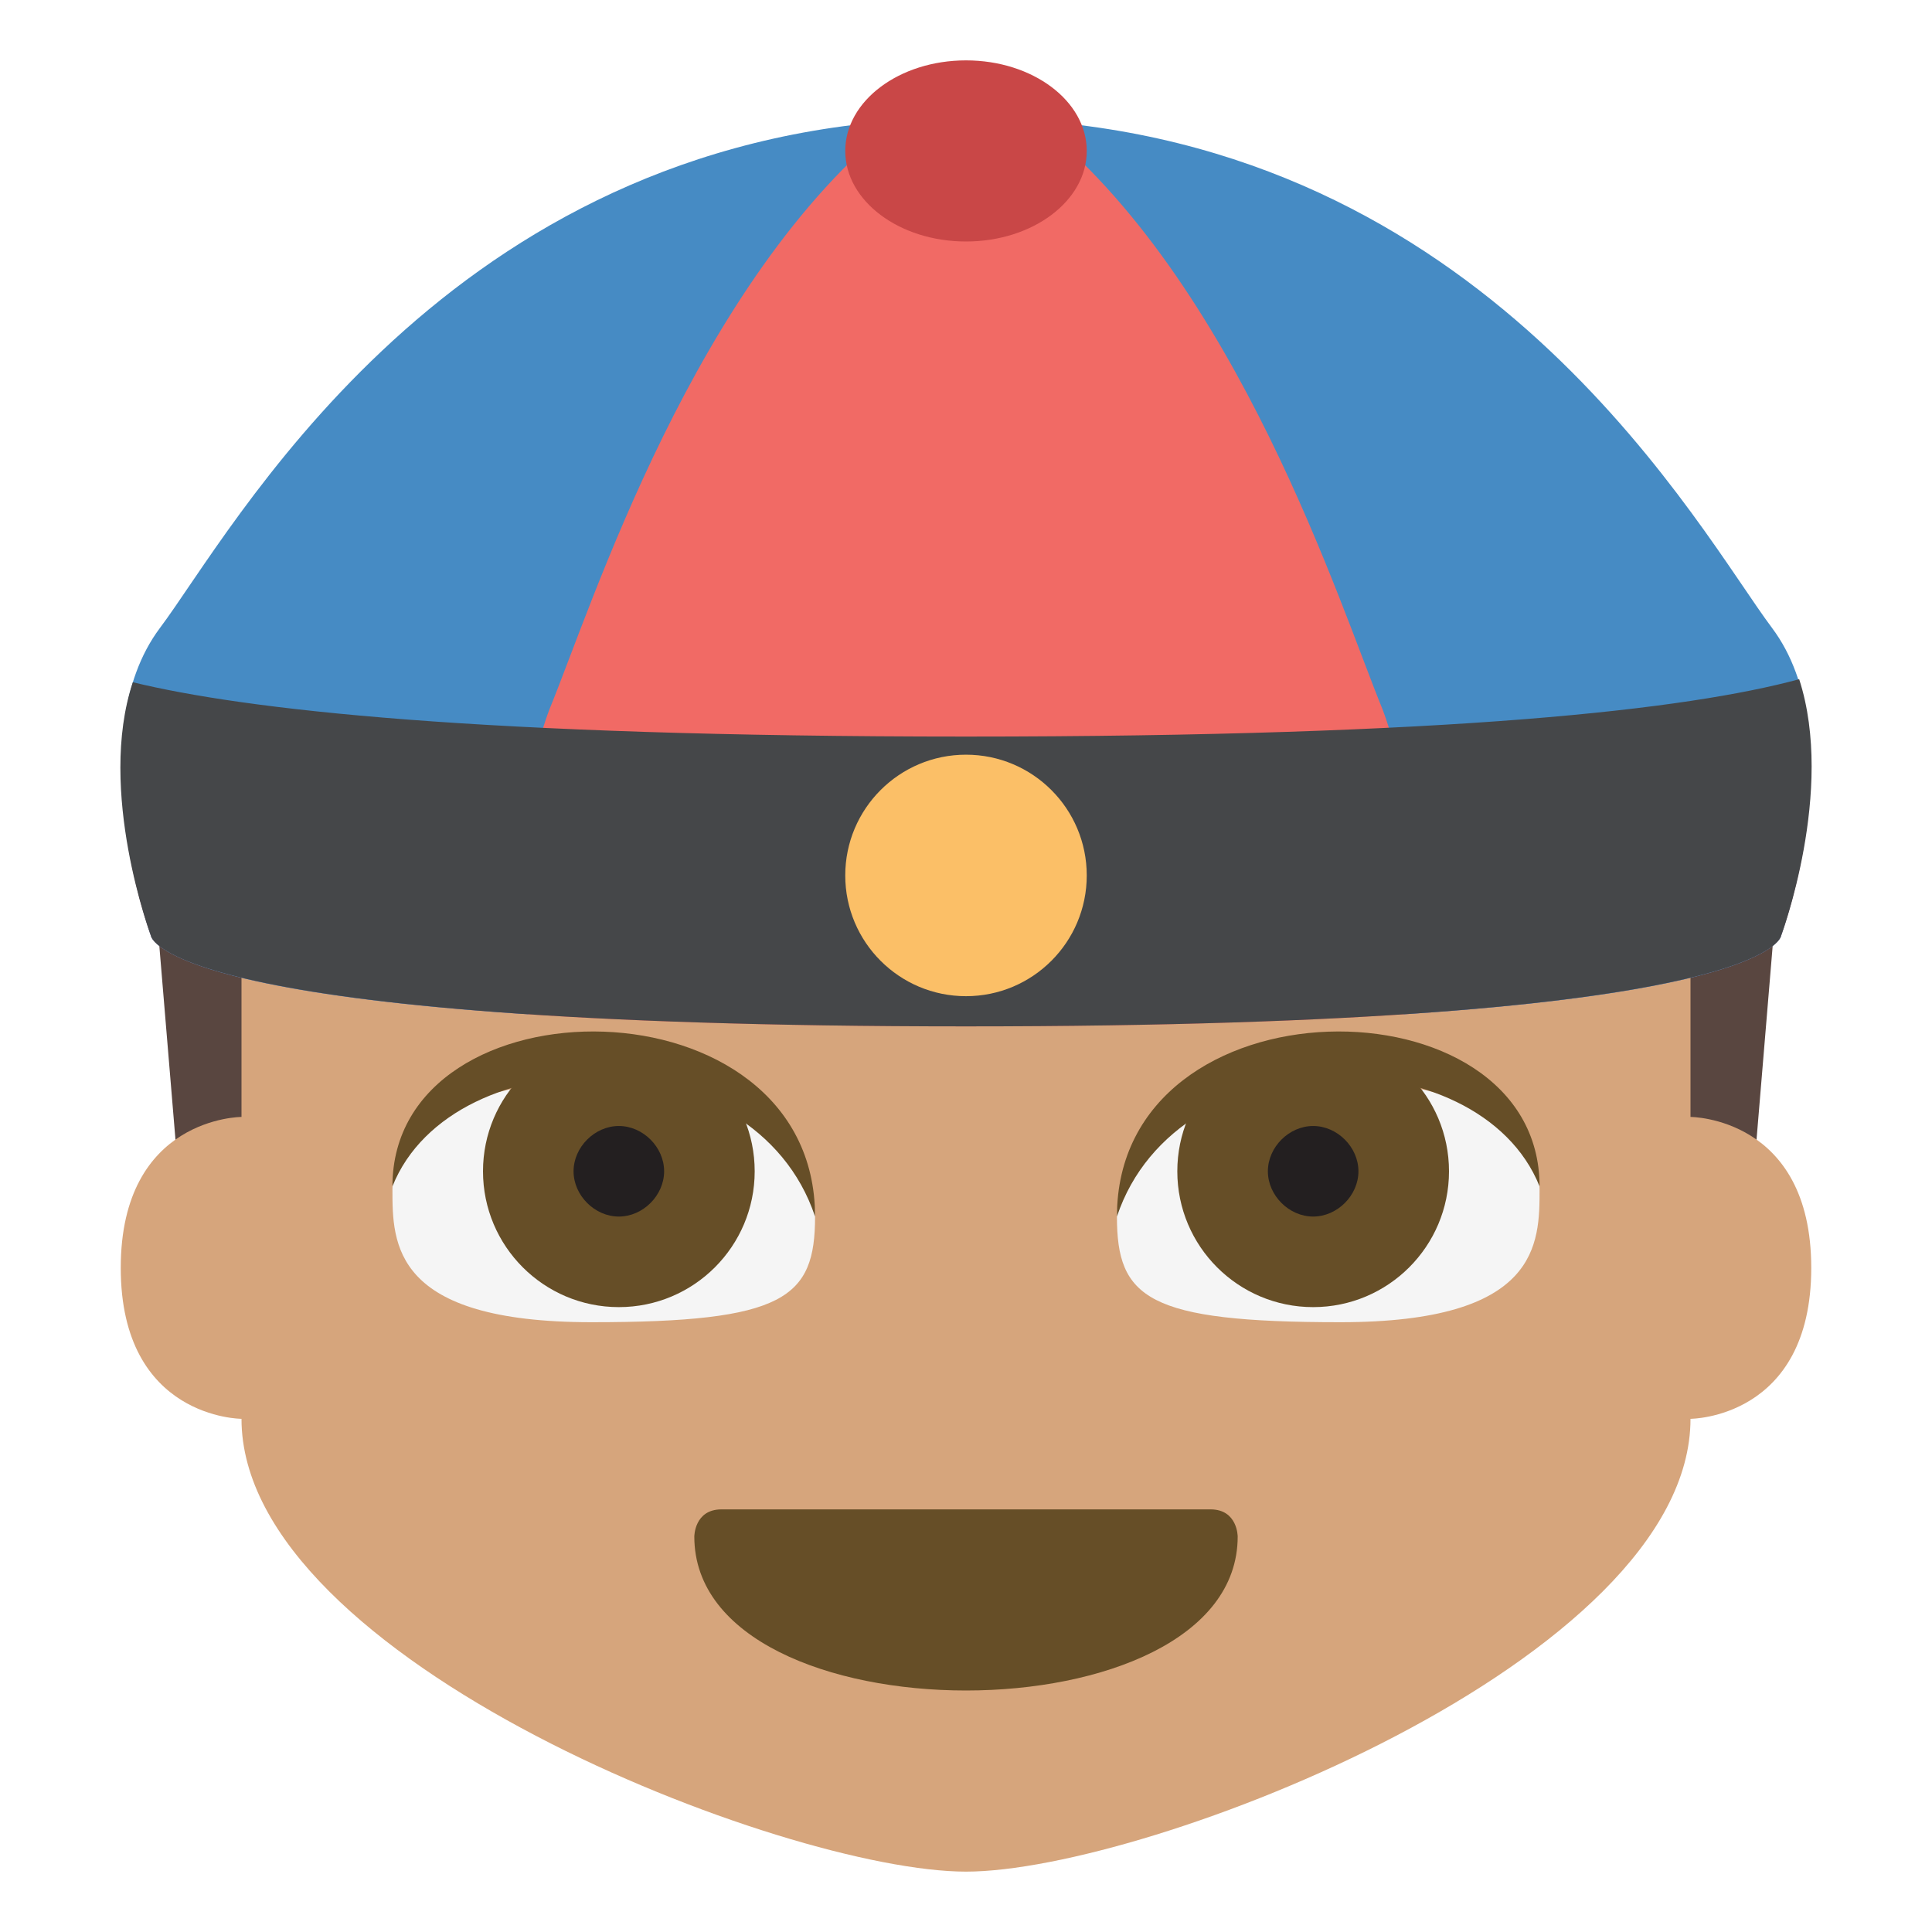
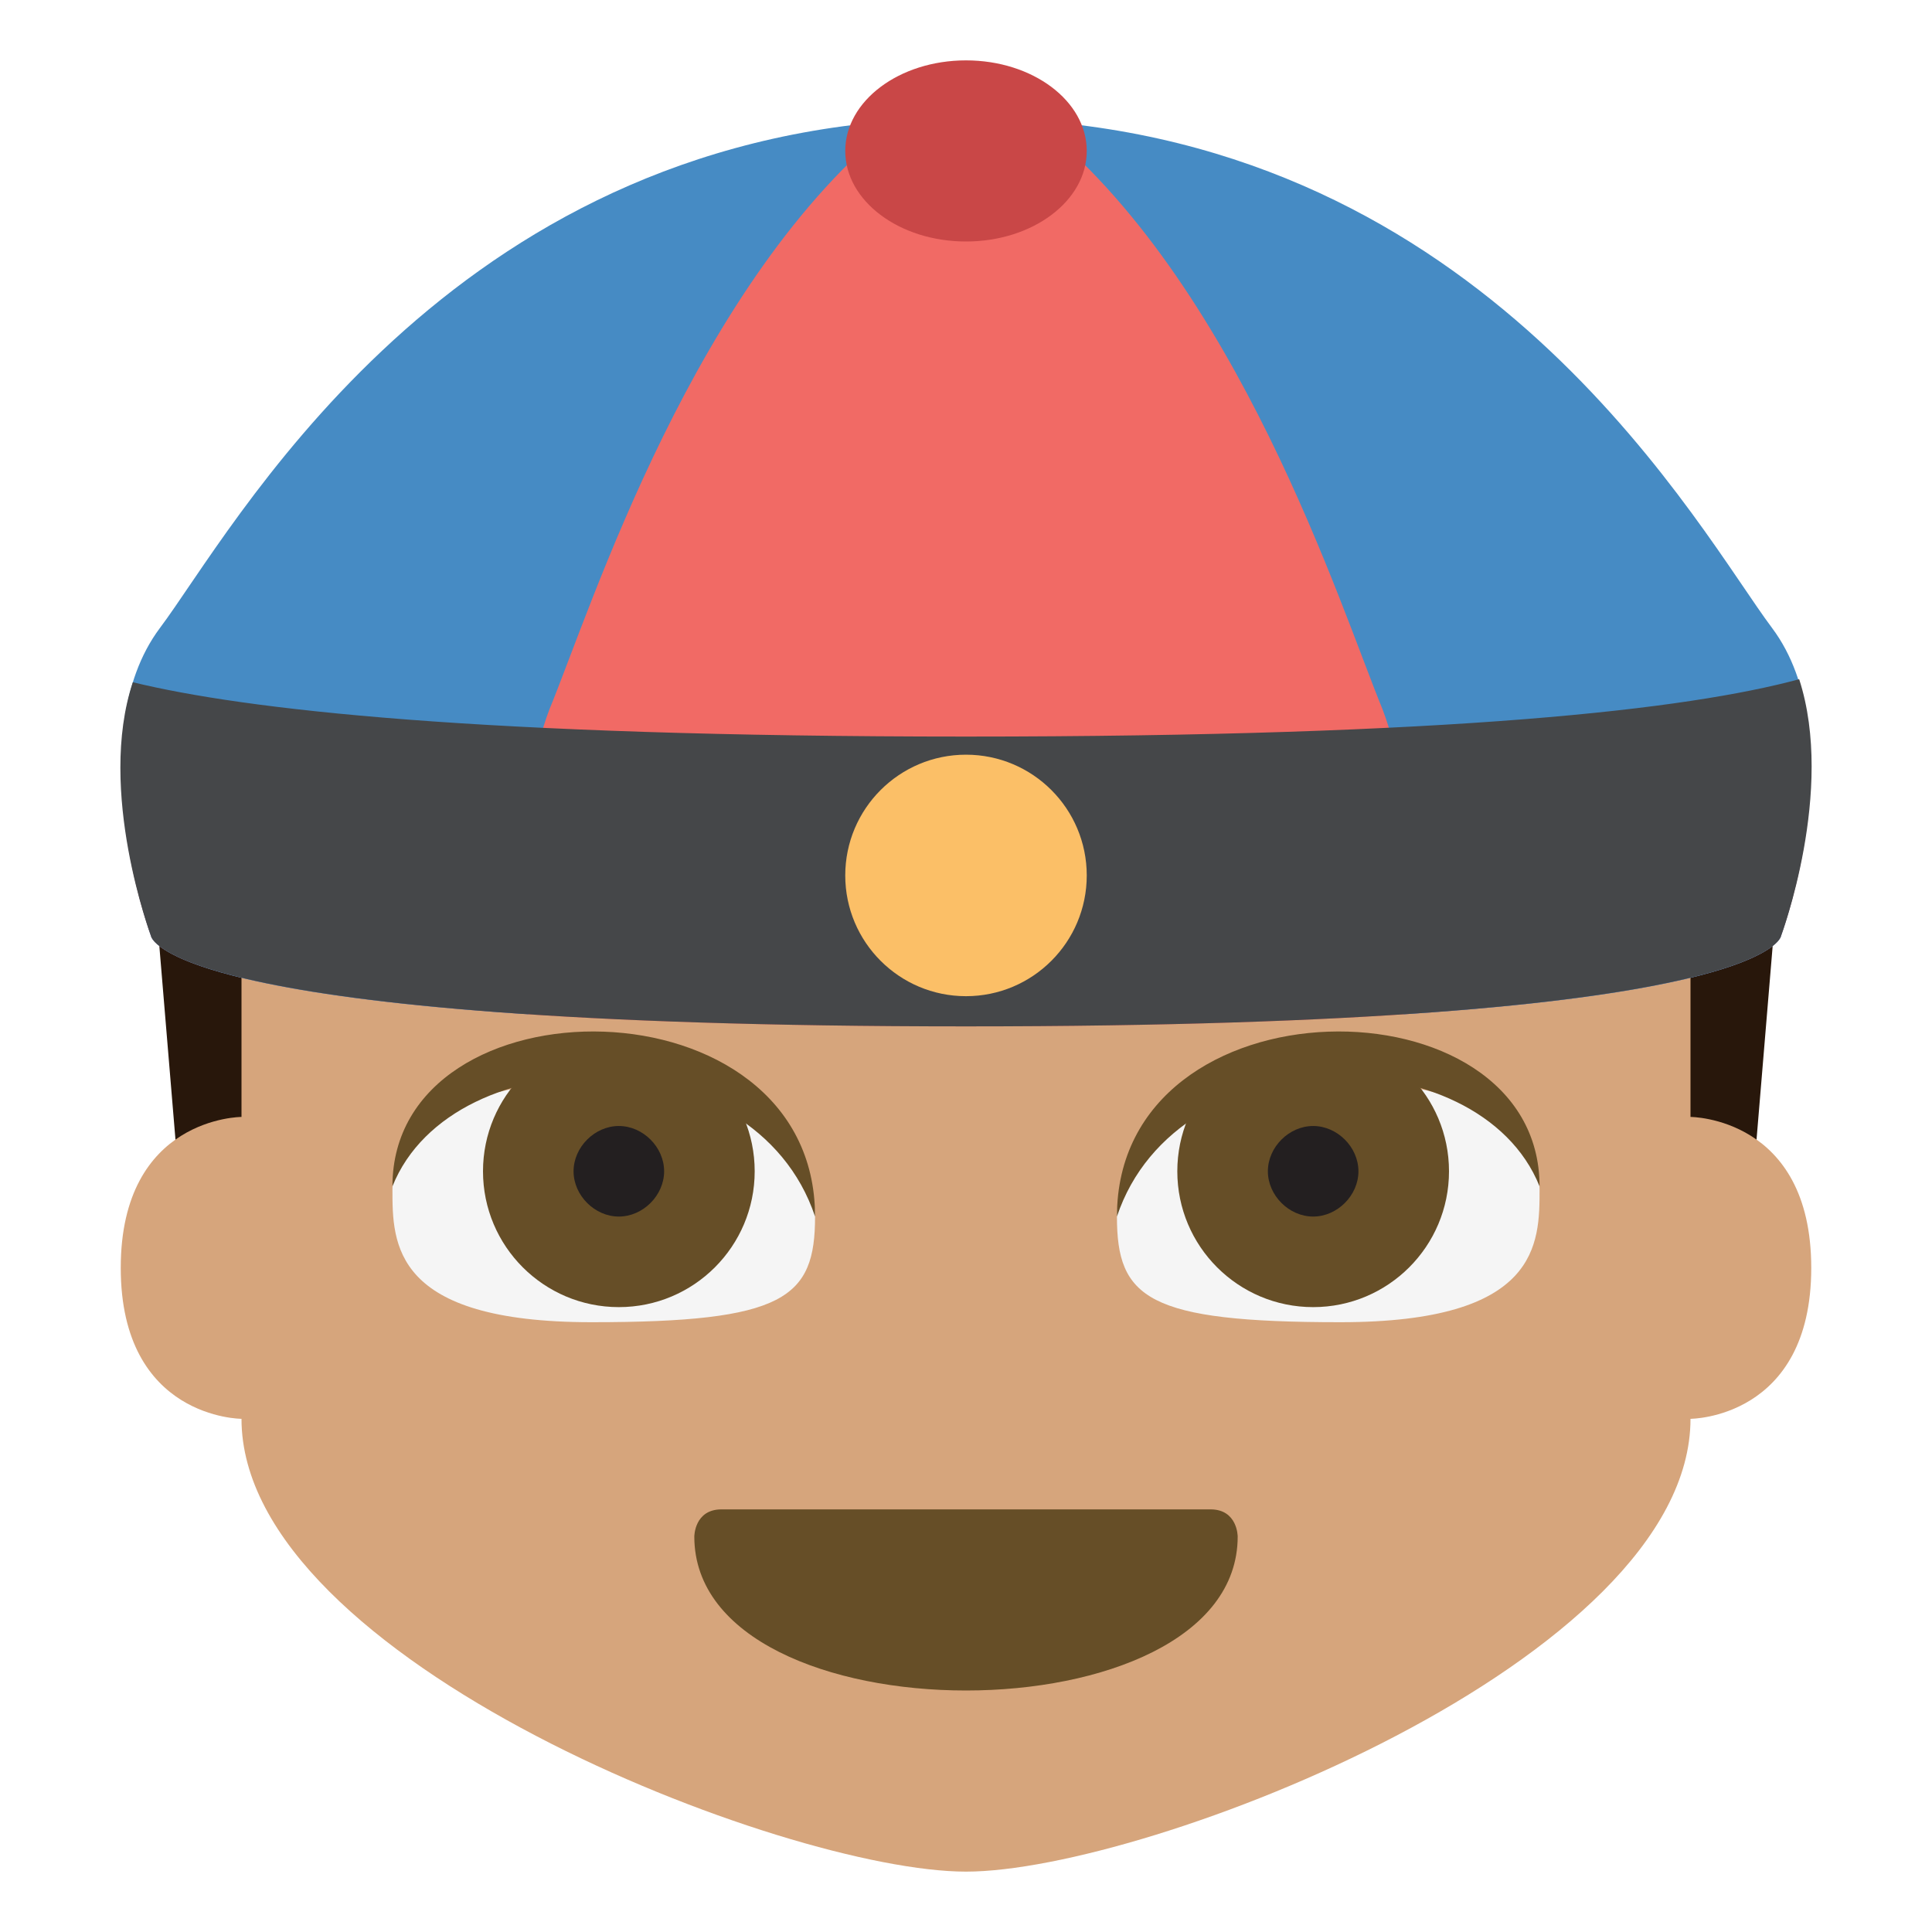
<svg xmlns="http://www.w3.org/2000/svg" viewBox="0 0 64 64" enable-background="new 0 0 64 64">
-   <path fill="#594640" d="m5 28l1 12h52l1-12z" />
+   <path fill="#28170b" d="m5 28l1 12h52l1-12z" />
  <path d="m8 37v-9h48v9c0 0 4 0 4 5s-4 5-4 5c0 8-18 15-24 15s-24-7-24-15c0 0-4 0-4-5 0-5 4-5 4-5" fill="#d6a57c" />
  <path d="M32,4C15.1,4,7.8,17.5,5.3,20.9C2.6,24.5,5,31,5,31s0.3,3,27,3s27-3,27-3s2.4-6.5-0.3-10.1     C56.2,17.5,48.8,4,32,4z" fill="#f16a65" />
  <g fill="#468bc4">
    <path d="m18.2 23.5c1.4-3.4 4.8-14.2 11.5-19.5-15.3 1.1-22 13.6-24.4 16.8-2.7 3.6-.3 10.2-.3 10.2s.2 1.8 12.5 2.6c-.3-3-.4-7.2.7-10.1" />
    <path d="m45.8 23.5c-1.4-3.4-4.8-14.2-11.5-19.5 15.3 1.1 22 13.6 24.4 16.8 2.7 3.6.3 10.2.3 10.2s-.2 1.8-12.5 2.6c.3-3 .4-7.2-.7-10.1" />
  </g>
  <ellipse cx="32" cy="5" rx="4" ry="3" fill="#c94747" />
  <path d="m32 24.4c-16.2 0-23.9-.9-27.6-1.8-1.2 3.6.6 8.4.6 8.4s.3 3 27 3 27-3 27-3 1.8-4.8.6-8.5c-3.7 1-11.4 1.9-27.6 1.9" fill="#454749" />
  <circle cx="32" cy="29" r="4" fill="#fbbf67" />
  <path d="m20 35.8c-5 0-7 1.8-7 3.6s0 4.4 6.6 4.4c6.4 0 7.4-.8 7.4-3.5 0-1.8-2-4.5-7-4.5" fill="#f5f5f5" />
  <circle cx="20.5" cy="38.8" r="4.5" fill="#664e27" />
  <path d="m22 38.8c0 .8-.7 1.5-1.5 1.5-.8 0-1.5-.7-1.5-1.5 0-.8.7-1.5 1.5-1.5.8 0 1.5.7 1.5 1.5" fill="#231f20" />
  <path d="m13 39.3c0-7 14-7 14 1-2-6-12-6-14-1" fill="#664e27" />
  <path d="m44 35.8c5 0 7 1.8 7 3.6s0 4.4-6.6 4.4c-6.4 0-7.4-.8-7.4-3.5 0-1.8 2-4.5 7-4.5" fill="#f5f5f5" />
  <circle cx="43.5" cy="38.8" r="4.5" fill="#664e27" />
  <path d="m42 38.8c0 .8.7 1.5 1.5 1.5.8 0 1.5-.7 1.5-1.5 0-.8-.7-1.5-1.5-1.5-.8 0-1.5.7-1.5 1.5" fill="#231f20" />
  <g fill="#664e27">
    <path d="m51 39.3c0-7-14-7-14 1 2-6 12-6 14-1" />
    <path d="m41 50.9c0 3.4-4.5 5.1-9 5.1s-9-1.7-9-5.1c0 0 0-.9.9-.9 4.1 0 12.1 0 16.2 0 .9 0 .9.9.9.9" />
  </g>
</svg>
